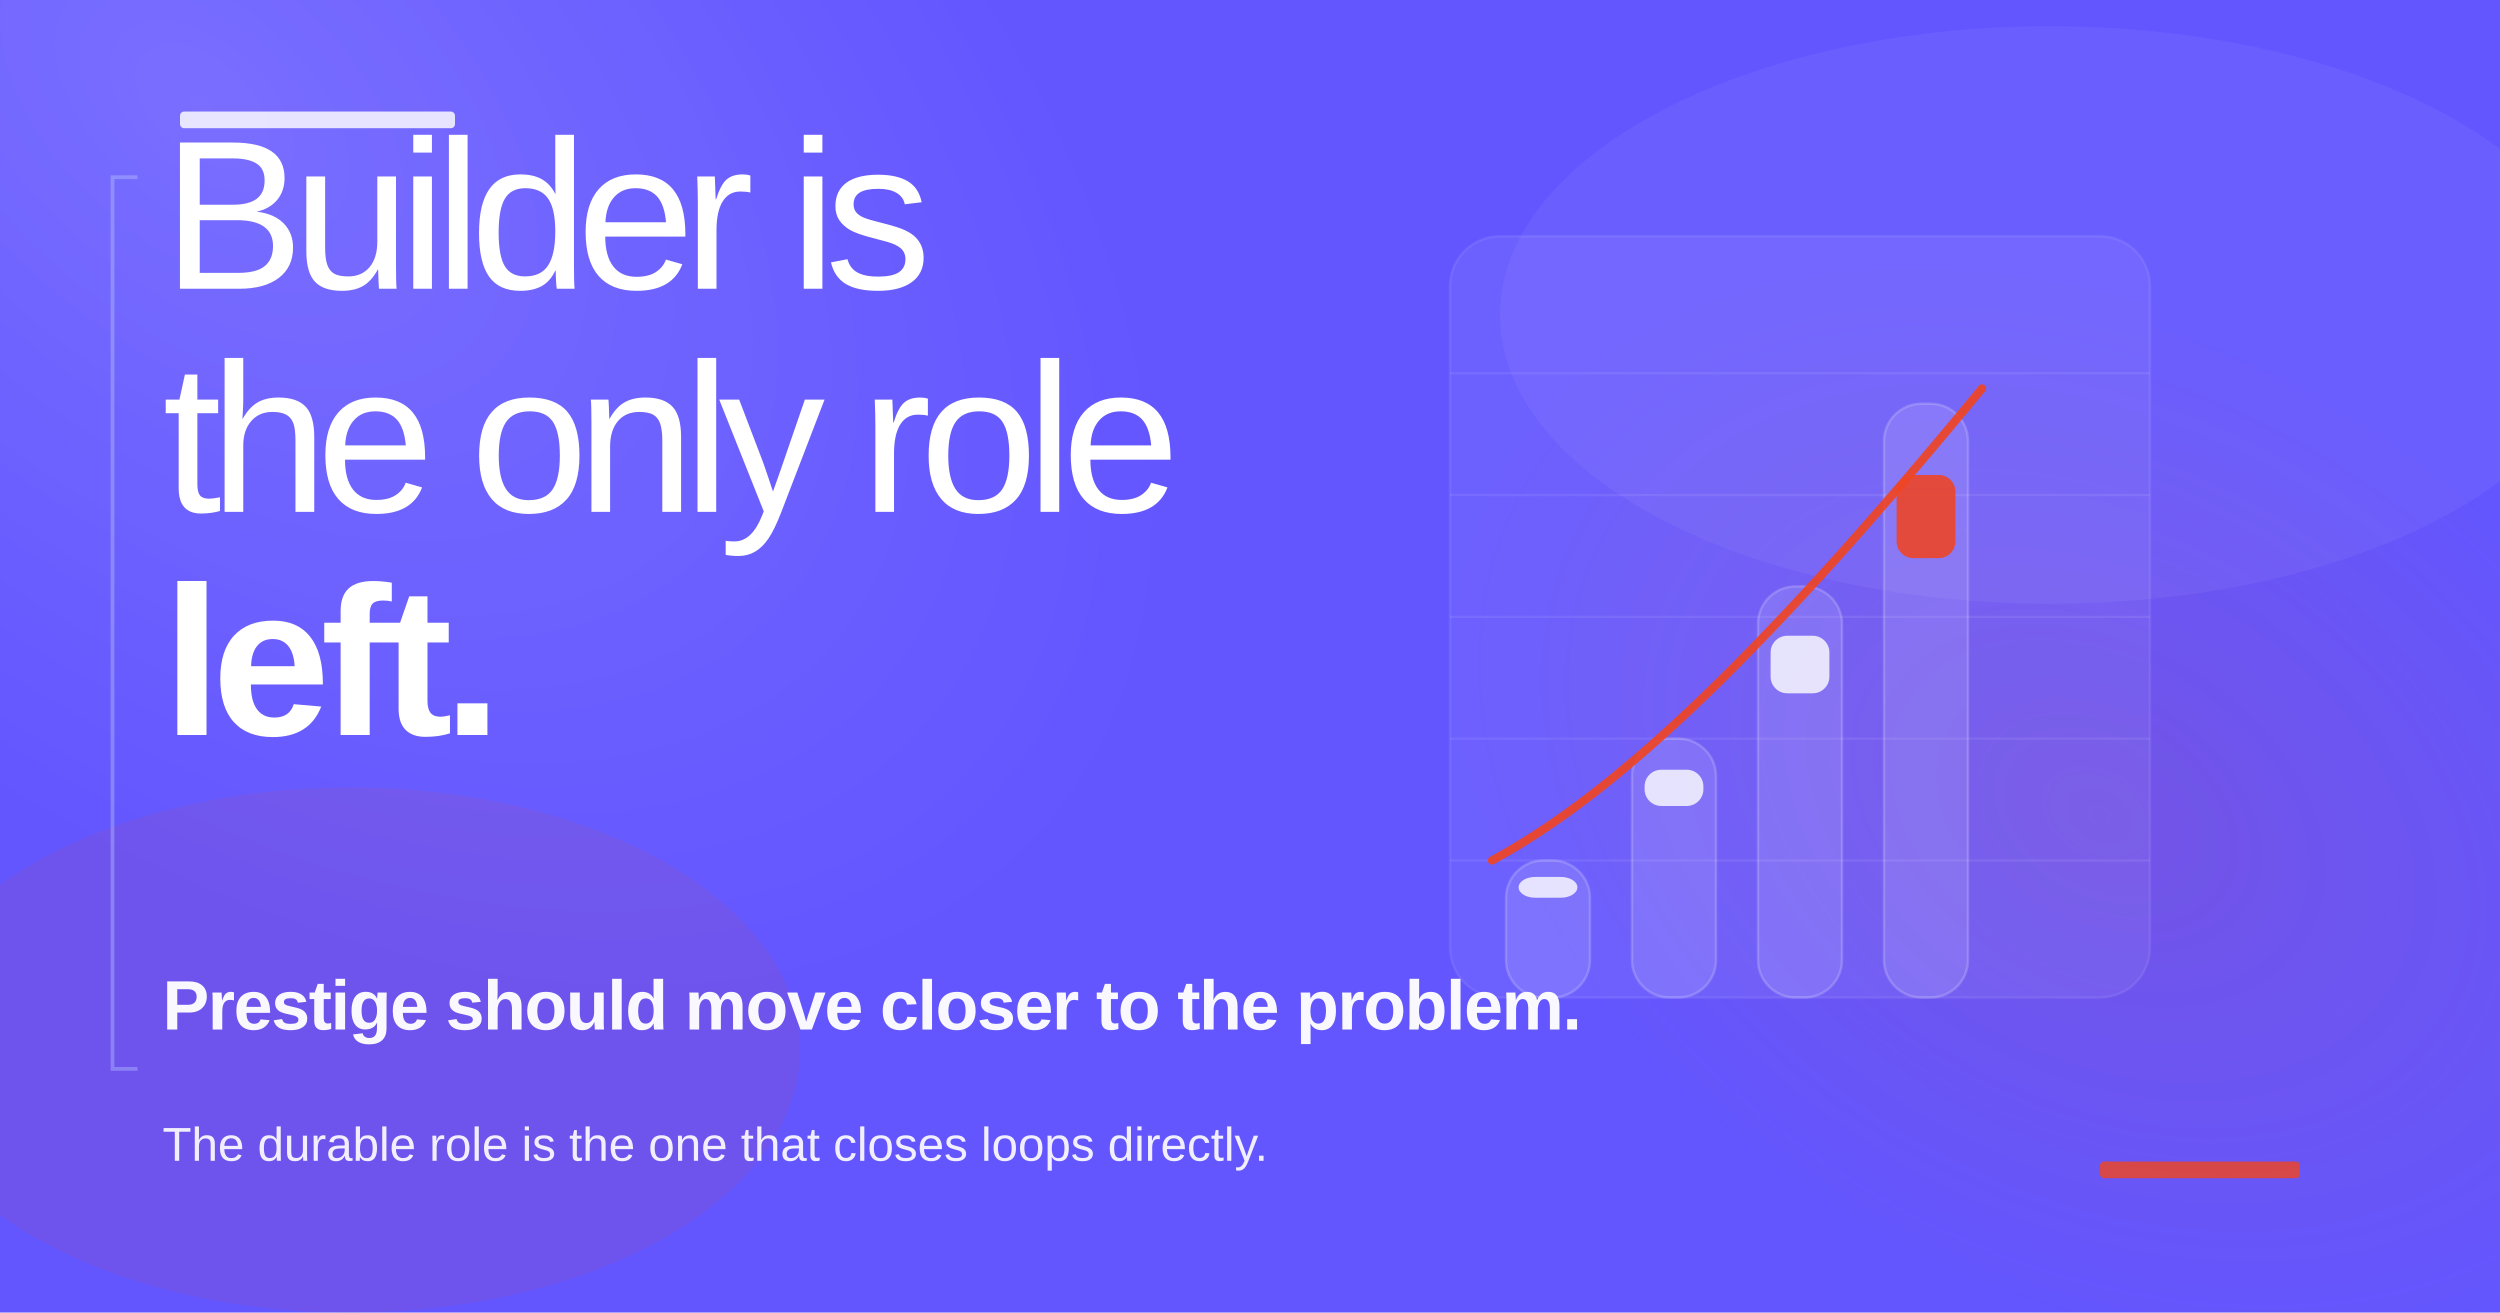
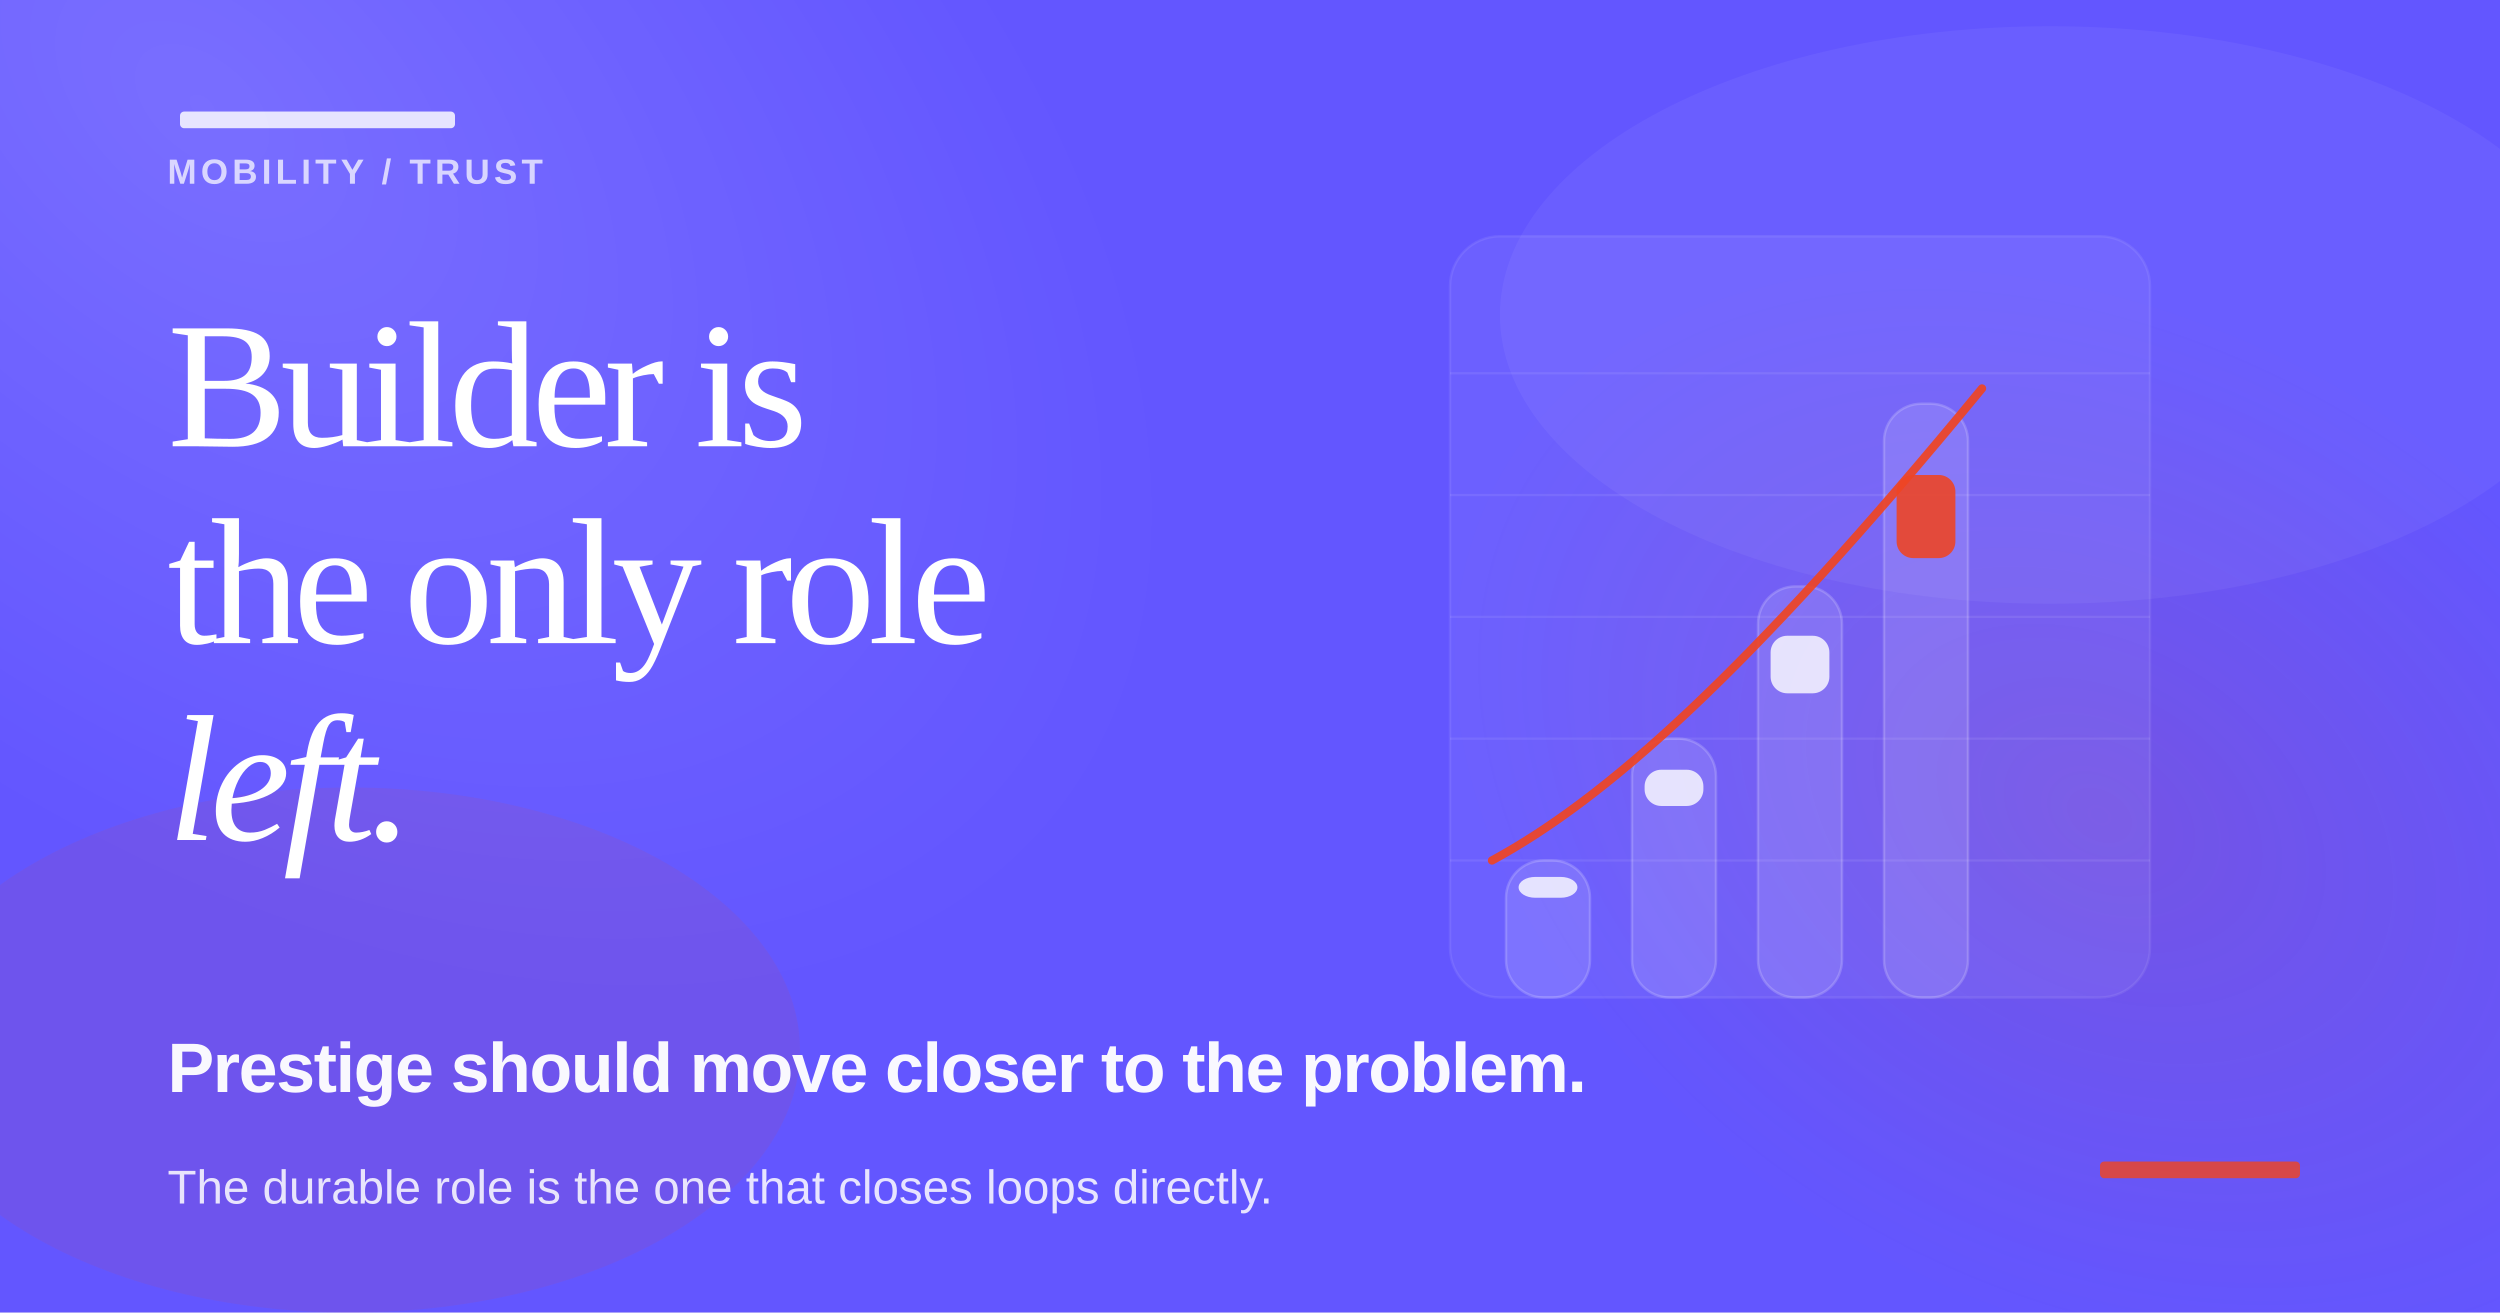
<svg xmlns="http://www.w3.org/2000/svg" width="1200" height="630" viewBox="0 0 1200 630" fill="none">
  <defs>
    <linearGradient id="bgGradient" x1="0" y1="0" x2="1200" y2="630">
      <stop offset="0%" stop-color="#6356FF" />
      <stop offset="42%" stop-color="#4736FE" />
      <stop offset="100%" stop-color="#2B1EB0" />
    </linearGradient>
    <radialGradient id="violetGlow" cx="0" cy="0" r="1" gradientUnits="userSpaceOnUse" gradientTransform="translate(96 50.4) rotate(40) scale(540 327.6)">
      <stop offset="0%" stop-color="#FFFFFF" stop-opacity="0.9" />
      <stop offset="100%" stop-color="#FFFFFF" stop-opacity="0" />
    </radialGradient>
    <radialGradient id="emberGlow" cx="0" cy="0" r="1" gradientUnits="userSpaceOnUse" gradientTransform="translate(1008 390.6) rotate(210) scale(336 239.4)">
      <stop offset="0%" stop-color="#EF4523" stop-opacity="0.65" />
      <stop offset="100%" stop-color="#EF4523" stop-opacity="0" />
    </radialGradient>
    <filter id="softGlow" x="-40%" y="-40%" width="180%" height="180%">
      <feGaussianBlur stdDeviation="10" result="blur" />
      <feMerge>
        <feMergeNode in="blur" />
        <feMergeNode in="SourceGraphic" />
      </feMerge>
    </filter>
    <filter id="fineGlow" x="-30%" y="-30%" width="160%" height="160%">
      <feGaussianBlur stdDeviation="3" result="blur" />
      <feMerge>
        <feMergeNode in="blur" />
        <feMergeNode in="SourceGraphic" />
      </feMerge>
    </filter>
  </defs>
  <rect width="1200" height="630" fill="url(#bgGradient)" />
  <rect width="1200" height="630" fill="url(#violetGlow)" opacity="0.16" />
  <rect width="1200" height="630" fill="url(#emberGlow)" opacity="0.18" />
  <ellipse cx="984" cy="151.2" rx="264" ry="138.6" fill="rgba(255,255,255,0.05)" />
  <ellipse cx="168" cy="504" rx="216" ry="126" fill="rgba(239,69,35,0.08)" />
  <rect x="86.4" y="53.55" width="132" height="8" rx="2" fill="rgba(255,255,255,0.82)" />
  <rect x="1008" y="557.55" width="96" height="8" rx="2" fill="rgba(239,69,35,0.82)" />
  <g>
    <rect x="696" y="113.4" width="336" height="365.4" rx="24" fill="rgba(255,255,255,0.06)" stroke="rgba(255,255,255,0.08)" stroke-width="1.2" />
    <line x1="696" y1="179.172" x2="1032" y2="179.172" stroke="rgba(255,255,255,0.08)" stroke-width="1.08" />
    <line x1="696" y1="237.636" x2="1032" y2="237.636" stroke="rgba(255,255,255,0.08)" stroke-width="1.08" />
    <line x1="696" y1="296.1" x2="1032" y2="296.1" stroke="rgba(255,255,255,0.08)" stroke-width="1.08" />
    <line x1="696" y1="354.564" x2="1032" y2="354.564" stroke="rgba(255,255,255,0.08)" stroke-width="1.08" />
    <line x1="696" y1="413.028" x2="1032" y2="413.028" stroke="rgba(255,255,255,0.08)" stroke-width="1.08" />
    <rect x="722.88" y="413.028" width="40.32" height="65.772" rx="18" fill="rgba(255,255,255,0.12)" stroke="rgba(255,255,255,0.18)" stroke-width="1.2" />
    <rect x="728.928" y="420.921" width="28.224" height="10" rx="8" fill="rgba(255,255,255,0.8)" />
    <rect x="783.36" y="354.564" width="40.32" height="124.236" rx="18" fill="rgba(255,255,255,0.12)" stroke="rgba(255,255,255,0.18)" stroke-width="1.2" />
    <rect x="789.408" y="369.472" width="28.224" height="17.393" rx="8" fill="rgba(255,255,255,0.8)" />
    <rect x="843.84" y="281.484" width="40.32" height="197.316" rx="18" fill="rgba(255,255,255,0.12)" stroke="rgba(255,255,255,0.18)" stroke-width="1.2" />
    <rect x="849.888" y="305.162" width="28.224" height="27.624" rx="8" fill="rgba(255,255,255,0.8)" />
    <rect x="904.32" y="193.788" width="40.32" height="285.012" rx="18" fill="rgba(255,255,255,0.12)" stroke="rgba(255,255,255,0.18)" stroke-width="1.2" />
    <rect x="910.368" y="227.989" width="28.224" height="39.902" rx="8" fill="rgba(239,69,35,0.88)" />
    <path d="M 716.16 413.028 C 769.92 383.796, 837.12 325.332, 951.36 186.48" stroke="rgba(239,69,35,0.92)" stroke-width="4" fill="none" stroke-linecap="round" />
  </g>
  <g>
-     <path d="M 66 85.05 L 54 85.05 L 54 513.072 L 66 513.072" stroke="rgba(186,199,255,0.4)" stroke-width="1.8" fill="none" />
-     <text x="78" y="138.6" fill="#FFFFFF" opacity="1" font-size="102" font-family="Geist, 'Helvetica Neue', Arial, sans-serif" font-weight="500" letter-spacing="-0.055em">Builder is</text>
-     <text x="78" y="245.7" fill="#FFFFFF" opacity="1" font-size="102" font-family="Geist, 'Helvetica Neue', Arial, sans-serif" font-weight="500" letter-spacing="-0.055em">the only role</text>
-     <text x="78" y="352.8" fill="#FFFFFF" opacity="1" font-size="102" font-family="Geist, 'Helvetica Neue', Arial, sans-serif" font-weight="600" letter-spacing="-0.045em">left.</text>
-     <text x="78" y="494.172" fill="#FFFFFF" opacity="0.96" font-size="33.6" font-family="Geist, 'Helvetica Neue', Arial, sans-serif" font-weight="700" letter-spacing="-0.02em">Prestige should move closer to the problem.</text>
-     <text x="78" y="557.172" fill="#FFFFFF" opacity="0.9" font-size="22.8" font-family="Geist, 'Helvetica Neue', Arial, sans-serif" font-weight="400">
-       <tspan x="78" dy="0">The durable role is the one that closes loops directly.</tspan>
+     <text x="80.4" y="88.2" fill="rgba(255,255,255,0.72)" font-size="16.8" font-family="Geist, 'Helvetica Neue', Arial, sans-serif" font-weight="700" letter-spacing="0.12em">MOBILITY / TRUST</text>
+     <text x="80.4" y="214.2" fill="#FFFFFF" font-size="86.4" font-family="Arapey, Georgia, 'Times New Roman', serif" font-style="normal" font-weight="400" letter-spacing="-0.04em">Builder is</text>
+     <text x="80.4" y="308.7" fill="#FFFFFF" font-size="86.4" font-family="Arapey, Georgia, 'Times New Roman', serif" font-style="normal" font-weight="400" letter-spacing="-0.04em">the only role</text>
+     <text x="80.4" y="403.2" fill="#FFFFFF" font-size="86.4" font-family="Arapey, Georgia, 'Times New Roman', serif" font-style="italic" font-weight="400" letter-spacing="-0.04em">left.</text>
+     <text x="80.4" y="524.16" fill="#FFFFFF" opacity="0.96" font-size="33.6" font-family="Geist, 'Helvetica Neue', Arial, sans-serif" font-weight="700" letter-spacing="-0.02em">Prestige should move closer to the problem.</text>
+     <text x="80.4" y="577.71" fill="#FFFFFF" opacity="0.84" font-size="22.8" font-family="Geist, 'Helvetica Neue', Arial, sans-serif" font-weight="500">
+       <tspan x="80.4" dy="0">The durable role is the one that closes loops directly.</tspan>
    </text>
  </g>
</svg>
